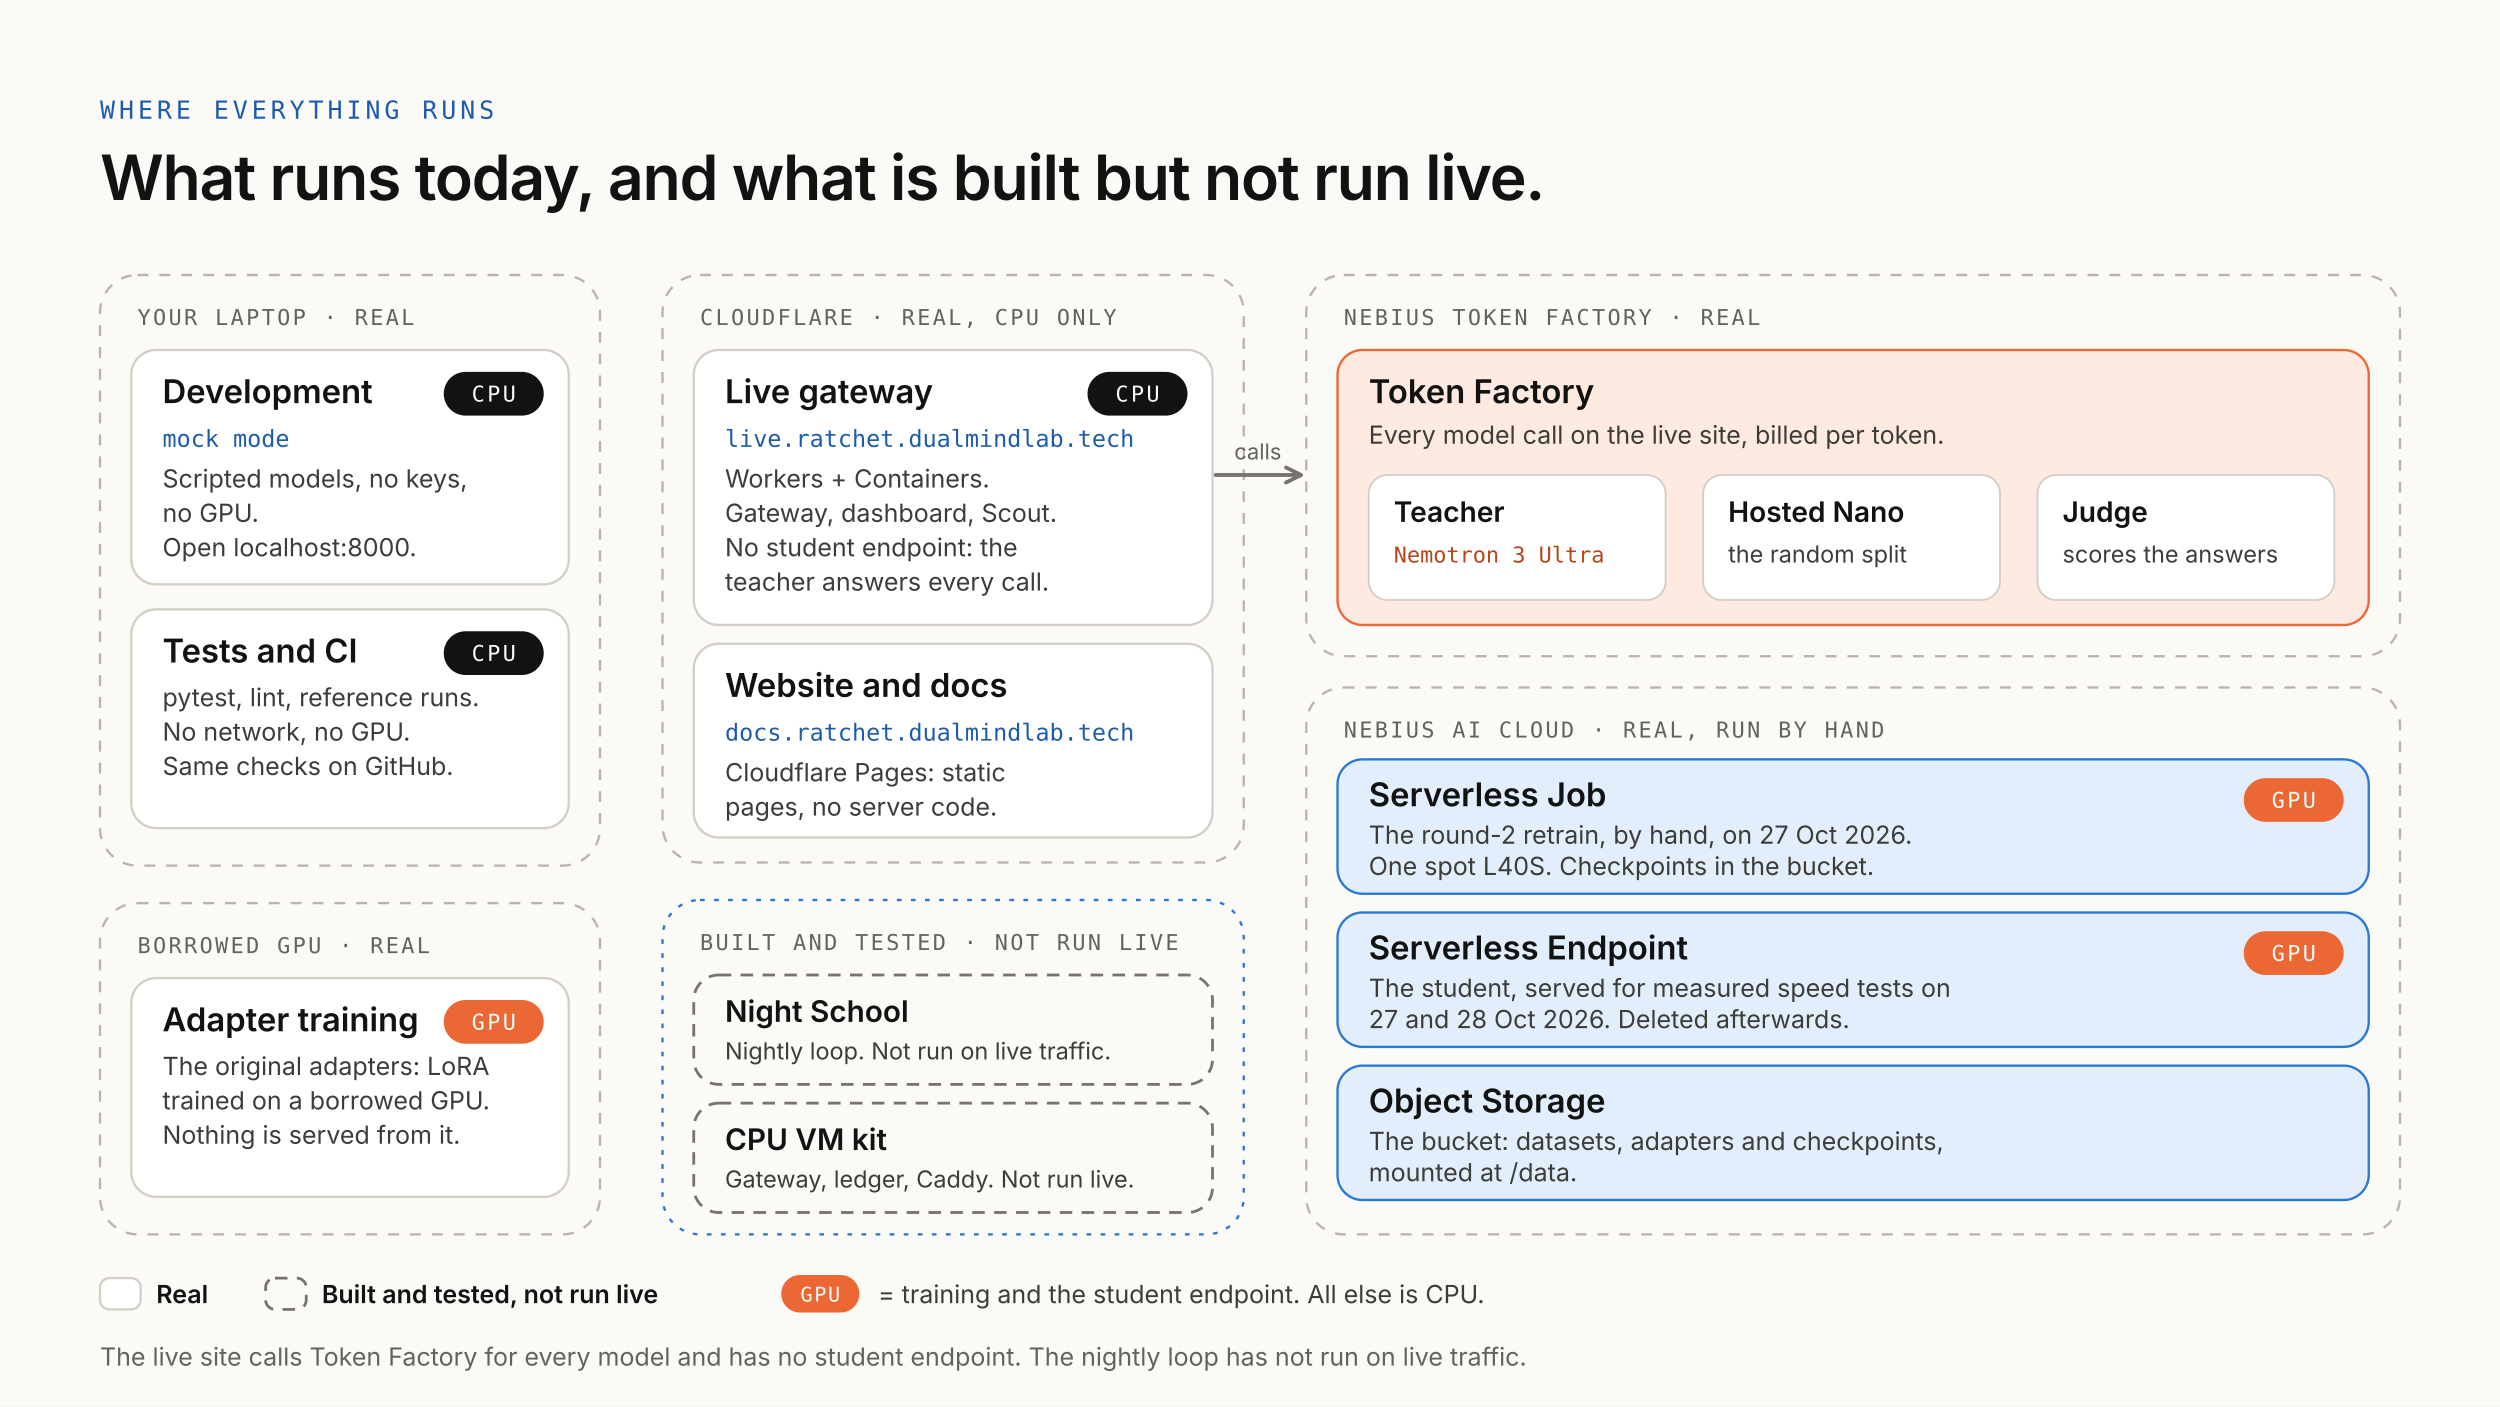
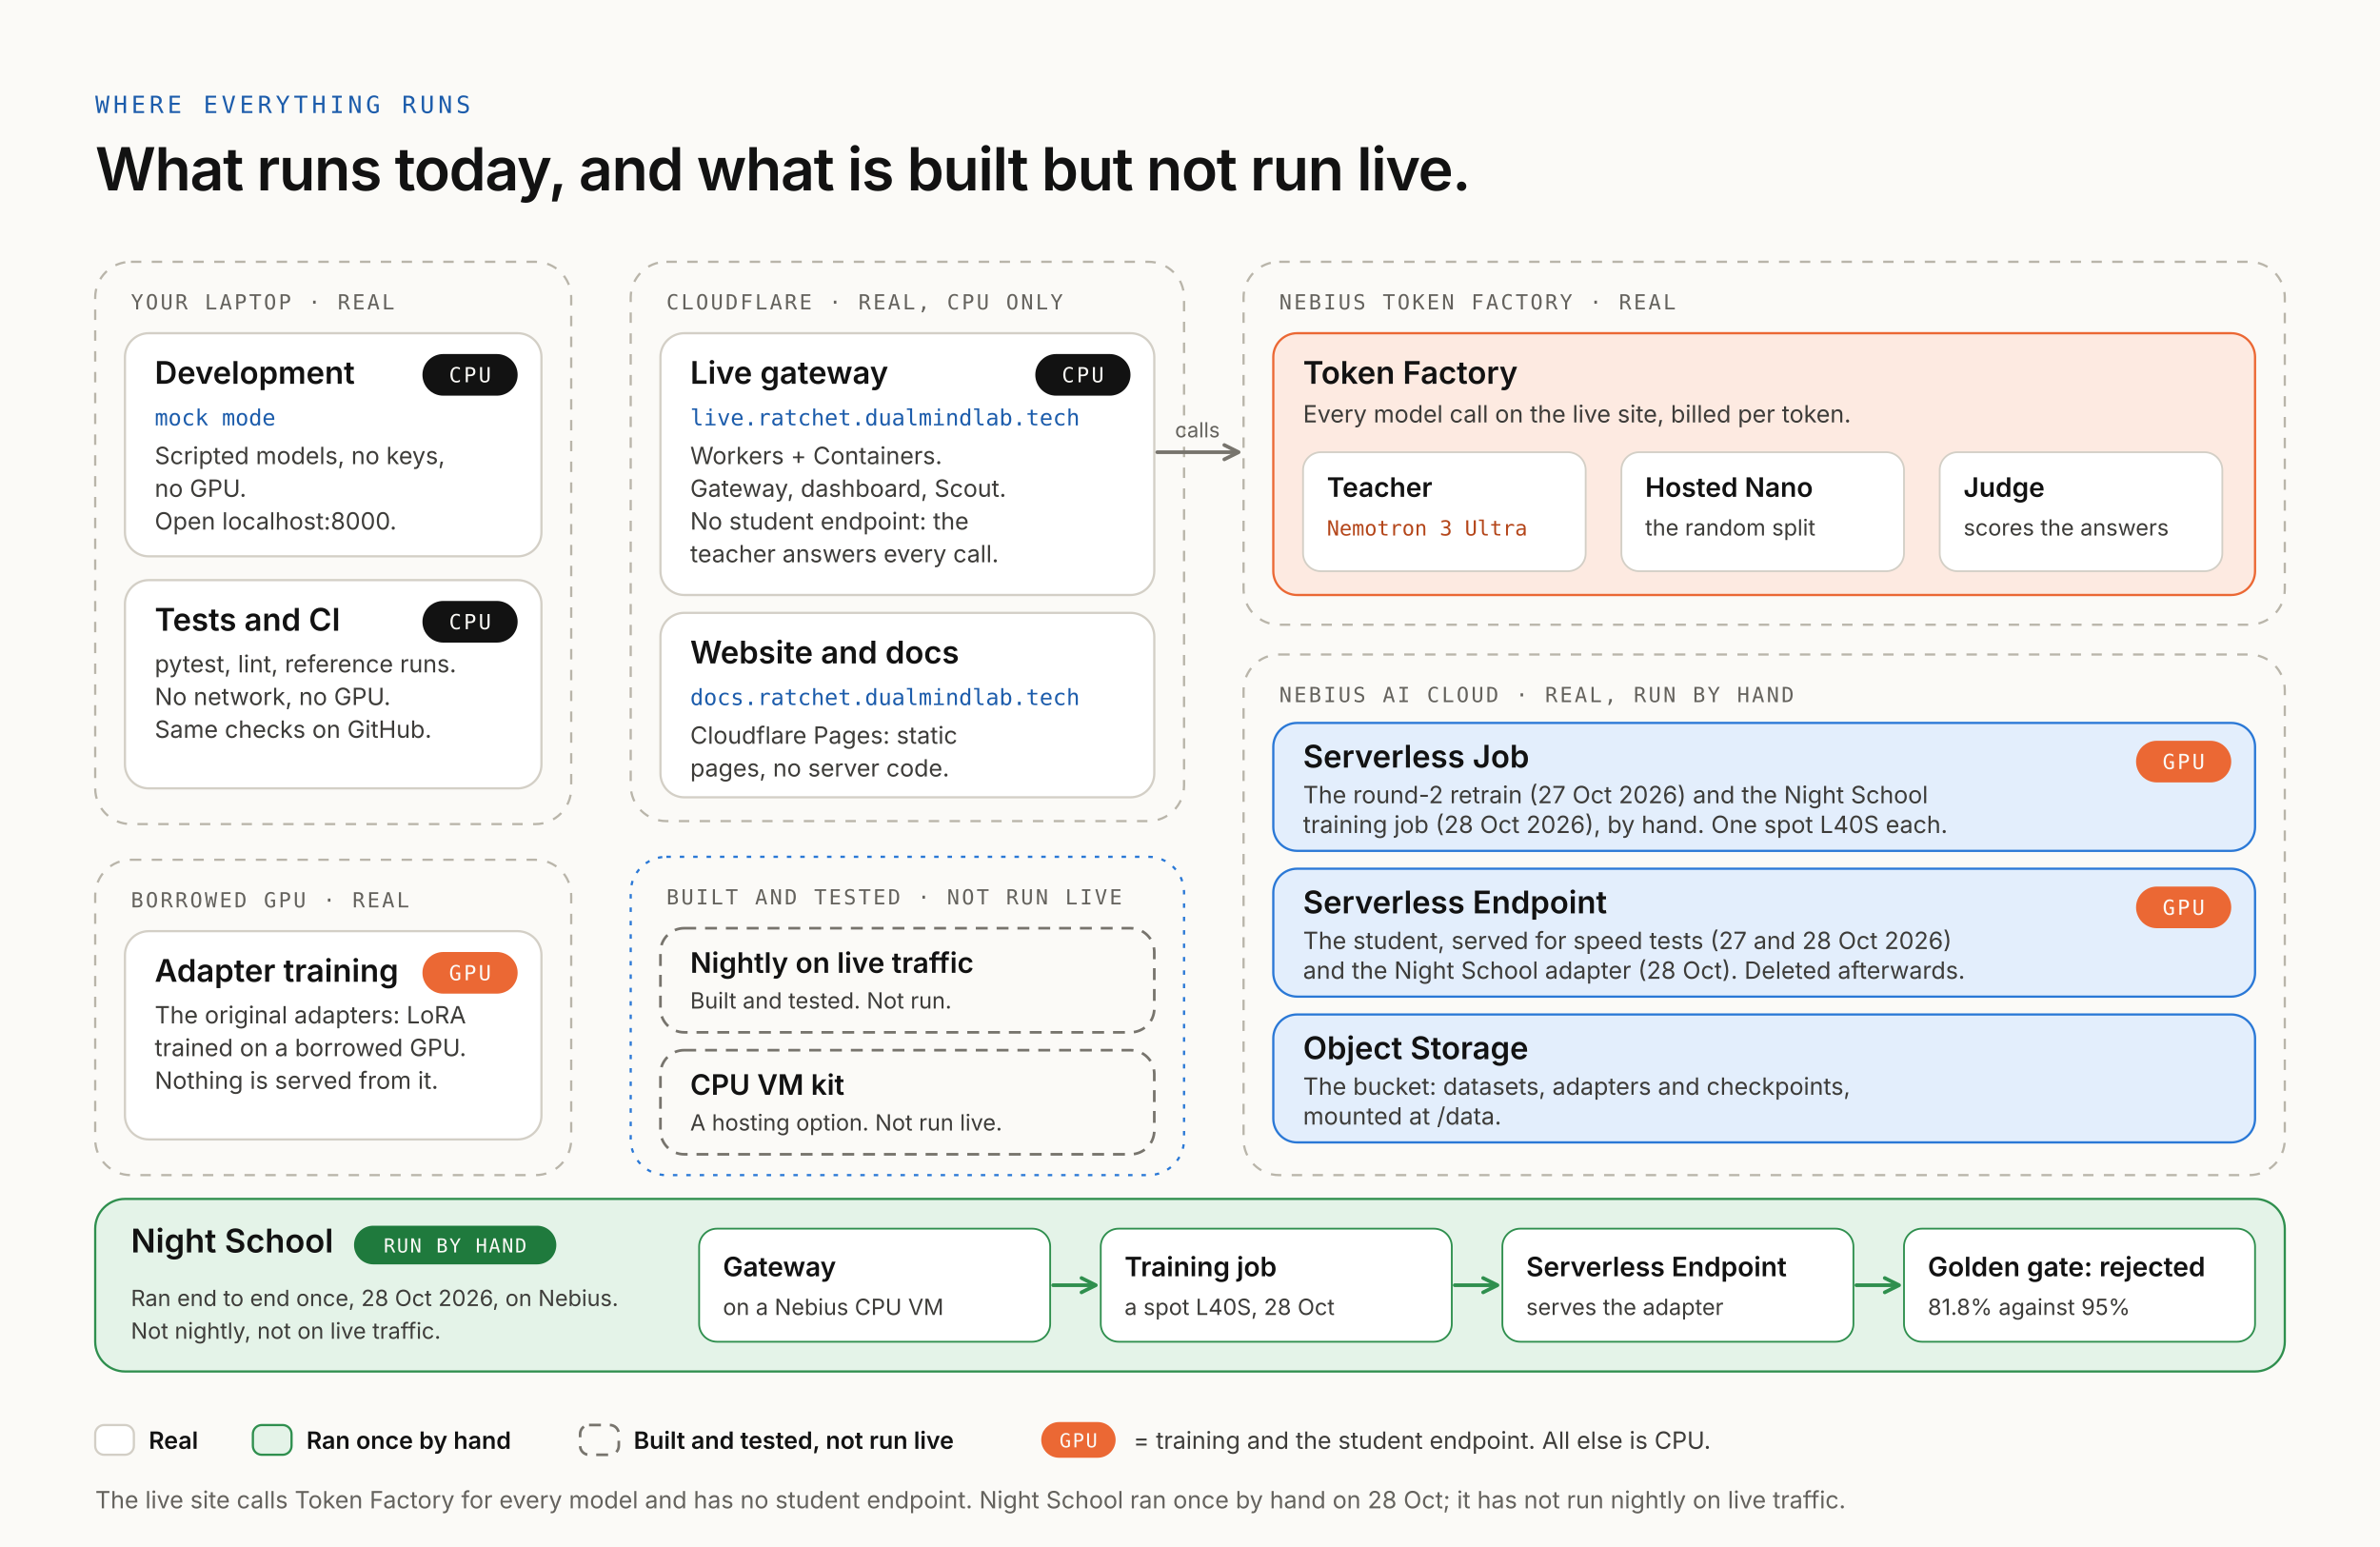
- <svg xmlns="http://www.w3.org/2000/svg" width="1600" height="900" viewBox="0 0 1600 900" role="img" aria-labelledby="wir-t wir-d" font-family="'Inter', system-ui, sans-serif">
+ <svg xmlns="http://www.w3.org/2000/svg" width="1600" height="1040" viewBox="0 0 1600 1040" role="img" aria-labelledby="wir-t wir-d" font-family="'Inter', system-ui, sans-serif">
  <defs>
    <marker id="ah" viewBox="0 0 10 10" refX="8" refY="5" markerWidth="5.5" markerHeight="5.5" orient="auto">
      <path d="M1.5 1.5 L8.5 5 L1.5 8.5" fill="none" class="mk" stroke-width="1.8" stroke-linecap="round" stroke-linejoin="round" />
+     </marker>
+     <marker id="ag" viewBox="0 0 10 10" refX="8" refY="5" markerWidth="5.5" markerHeight="5.5" orient="auto">
+       <path d="M1.5 1.5 L8.5 5 L1.5 8.5" fill="none" class="mkg" stroke-width="1.8" stroke-linecap="round" stroke-linejoin="round" />
    </marker>
    <marker id="ab" viewBox="0 0 10 10" refX="8" refY="5" markerWidth="5" markerHeight="5" orient="auto">
      <path d="M1.5 1.5 L8.5 5 L1.5 8.5" fill="none" class="mkb" stroke-width="1.8" stroke-linecap="round" stroke-linejoin="round" />
    </marker>
  </defs>
  <style>
    .bg{fill:#fbfaf7}
    .card{fill:#ffffff;stroke:#d3cfc6;stroke-width:1.5}
    .cardS{fill:#e3eefc;stroke:#2a78d6;stroke-width:1.5}
    .cardT{fill:#fdeae1;stroke:#eb6834;stroke-width:1.5}
    .inner{fill:#ffffff;stroke:#d3cfc6;stroke-width:1.2}
    .chip{fill:#f7f6f2;stroke:#d3cfc6;stroke-width:1.2}
    .chipS{fill:#e3eefc;stroke:#2a78d6;stroke-width:1.5}
    .grp{fill:none;stroke:#b9b5aa;stroke-width:1.5;stroke-dasharray:7 7}
    .ar{fill:none;stroke:#77746d;stroke-width:2.5;stroke-linecap:round}
    .arb{fill:none;stroke:#2a78d6;stroke-width:3.5;stroke-linecap:round}
    .mk{stroke:#77746d}
    .mkb{stroke:#2a78d6}
    .t{fill:#121212}
    .t2{fill:#3d3c39}
    .m{fill:#64625d}
    .bi{fill:#1c5cab}
    .ri{fill:#b4461a}
    .badge{fill:#121212}
    .badgeT{fill:#fbfaf7}
    .badgeB{fill:#2a78d6}
    .dot{fill:#b9b5aa}
    .rail{stroke:#d3cfc6;stroke-width:2}
    .bad{stroke:#c92a2a;fill:none;stroke-width:2.5;stroke-linecap:round;stroke-linejoin:round}
    .sw{fill:#2a78d6}
    .swT{fill:#eb6834}
    .planS{fill:#fbfaf7;stroke:#2a78d6;stroke-width:1.8;stroke-dasharray:8 6}
    .planC{fill:#fbfaf7;stroke:#77746d;stroke-width:1.8;stroke-dasharray:8 6}
    .arD{fill:none;stroke:#2a78d6;stroke-width:2.5;stroke-linecap:round;stroke-dasharray:3 7}
    .zoneD{fill:none;stroke:#2a78d6;stroke-width:1.5;stroke-dasharray:3 6}
    .pill{fill:#121212}
    .pillT{fill:#fbfaf7}
    .pillG{fill:#eb6834}
+     .cardG{fill:#e4f3e8;stroke:#2f8f4e;stroke-width:1.5}
+     .chipG{fill:#ffffff;stroke:#2f8f4e;stroke-width:1.2}
+     .arG{fill:none;stroke:#2f8f4e;stroke-width:2.5;stroke-linecap:round}
+     .mkg{stroke:#2f8f4e}
+     .pillR{fill:#1f7a3d}
+     .gi{fill:#1f7a3d}
    .h{font-weight:600}
    .mo{font-family:'JetBrains Mono', ui-monospace, 'Cascadia Mono', Consolas, monospace;font-weight:500}
    @media (prefers-color-scheme: dark){
    /*dark:start*/
    .bg{fill:#0b0b0c}
    .card{fill:#141416;stroke:#34343a}
    .cardS{fill:#192433;stroke:#3987e5}
    .cardT{fill:#331f19;stroke:#d95926}
    .inner{fill:#1a1a1d;stroke:#34343a}
    .chip{fill:#1a1a1d;stroke:#34343a}
    .chipS{fill:#192433;stroke:#3987e5}
    .grp{stroke:#4a4a52}
    .ar{stroke:#8f8e87}
    .arb{stroke:#3987e5}
    .mk{stroke:#8f8e87}
    .mkb{stroke:#3987e5}
    .t{fill:#f2f1ec}
    .t2{fill:#d6d5cf}
    .m{fill:#a4a39c}
    .bi{fill:#86b6ef}
    .ri{fill:#f29a72}
    .badge{fill:#f2f1ec}
    .badgeT{fill:#0b0b0c}
    .badgeB{fill:#3987e5}
    .dot{fill:#4a4a52}
    .rail{stroke:#34343a}
    .bad{stroke:#ff6b6b}
    .sw{fill:#3987e5}
    .swT{fill:#d95926}
    .planS{fill:#0b0b0c;stroke:#3987e5}
    .planC{fill:#0b0b0c;stroke:#8f8e87}
    .arD{stroke:#3987e5}
    .zoneD{stroke:#3987e5}
    .pill{fill:#f2f1ec}
    .pillT{fill:#0b0b0c}
    .pillG{fill:#d95926}
+     .cardG{fill:#14271b;stroke:#3fae66}
+     .chipG{fill:#1a1a1d;stroke:#3fae66}
+     .arG{stroke:#3fae66}
+     .mkg{stroke:#3fae66}
+     .pillR{fill:#3fae66}
+     .gi{fill:#7fd6a0}
    /*dark:end*/
    }
  </style>
-   <rect class="bg" width="1600" height="900" />
+   <rect class="bg" width="1600" height="1040" />
  <text x="64" y="76" class="mo bi" font-size="16" letter-spacing="2.5">WHERE EVERYTHING RUNS</text>
  <text x="64" y="128" class="t h" font-size="40" letter-spacing="-0.8">What runs today, and what is built but not run live.</text>
  <rect class="grp" x="64" y="176" width="320" height="378" rx="24" />
  <text x="88" y="208" class="mo m" font-size="14" letter-spacing="1.5">YOUR LAPTOP · REAL</text>
  <rect class="card" x="84" y="224" width="280" height="150" rx="16" />
  <text x="104" y="258" class="t h" font-size="21">Development</text>
  <rect class="pill" x="284" y="238" width="64" height="28" rx="14" />
  <text x="316.0" y="257" class="pillT mo" font-size="14" text-anchor="middle" letter-spacing="1.5" fill="#fff">CPU</text>
  <text x="104" y="286" class="mo bi" font-size="15">mock mode</text>
  <text x="104" y="312" class="t2" font-size="16">Scripted models, no keys,</text>
  <text x="104" y="334" class="t2" font-size="16">no GPU.</text>
  <text x="104" y="356" class="t2" font-size="16">Open localhost:8000.</text>
  <rect class="card" x="84" y="390" width="280" height="140" rx="16" />
  <text x="104" y="424" class="t h" font-size="21">Tests and CI</text>
  <rect class="pill" x="284" y="404" width="64" height="28" rx="14" />
  <text x="316.0" y="423" class="pillT mo" font-size="14" text-anchor="middle" letter-spacing="1.5" fill="#fff">CPU</text>
  <text x="104" y="452" class="t2" font-size="16">pytest, lint, reference runs.</text>
  <text x="104" y="474" class="t2" font-size="16">No network, no GPU.</text>
  <text x="104" y="496" class="t2" font-size="16">Same checks on GitHub.</text>
  <rect class="grp" x="64" y="578" width="320" height="212" rx="24" />
  <text x="88" y="610" class="mo m" font-size="14" letter-spacing="1.5">BORROWED GPU · REAL</text>
  <rect class="card" x="84" y="626" width="280" height="140" rx="16" />
  <text x="104" y="660" class="t h" font-size="21">Adapter training</text>
  <rect class="pillG" x="284" y="640" width="64" height="28" rx="14" />
  <text x="316.0" y="659" class="pillT mo" font-size="14" text-anchor="middle" letter-spacing="1.5" fill="#fff">GPU</text>
  <text x="104" y="688" class="t2" font-size="16">The original adapters: LoRA</text>
  <text x="104" y="710" class="t2" font-size="16">trained on a borrowed GPU.</text>
  <text x="104" y="732" class="t2" font-size="16">Nothing is served from it.</text>
  <rect class="grp" x="424" y="176" width="372" height="376" rx="24" />
  <text x="448" y="208" class="mo m" font-size="14" letter-spacing="1.5">CLOUDFLARE · REAL, CPU ONLY</text>
  <rect class="card" x="444" y="224" width="332" height="176" rx="16" />
  <text x="464" y="258" class="t h" font-size="21">Live gateway</text>
  <rect class="pill" x="696" y="238" width="64" height="28" rx="14" />
  <text x="728.0" y="257" class="pillT mo" font-size="14" text-anchor="middle" letter-spacing="1.5" fill="#fff">CPU</text>
  <text x="464" y="286" class="mo bi" font-size="15">live.ratchet.dualmindlab.tech</text>
  <text x="464" y="312" class="t2" font-size="16">Workers + Containers.</text>
  <text x="464" y="334" class="t2" font-size="16">Gateway, dashboard, Scout.</text>
  <text x="464" y="356" class="t2" font-size="16">No student endpoint: the</text>
  <text x="464" y="378" class="t2" font-size="16">teacher answers every call.</text>
  <rect class="card" x="444" y="412" width="332" height="124" rx="16" />
  <text x="464" y="446" class="t h" font-size="21">Website and docs</text>
  <text x="464" y="474" class="mo bi" font-size="15">docs.ratchet.dualmindlab.tech</text>
  <text x="464" y="500" class="t2" font-size="16">Cloudflare Pages: static</text>
  <text x="464" y="522" class="t2" font-size="16">pages, no server code.</text>
  <rect class="zoneD" x="424" y="576" width="372" height="214" rx="24" />
  <text x="448" y="608" class="mo m" font-size="14" letter-spacing="1.5">BUILT AND TESTED · NOT RUN LIVE</text>
  <rect class="planC" x="444" y="624" width="332" height="70" rx="16" />
-   <text x="464" y="654" class="t h" font-size="19">Night School</text>
-   <text x="464" y="678" class="t2" font-size="15">Nightly loop. Not run on live traffic.</text>
+   <text x="464" y="654" class="t h" font-size="19">Nightly on live traffic</text>
+   <text x="464" y="678" class="t2" font-size="15">Built and tested. Not run.</text>
  <rect class="planC" x="444" y="706" width="332" height="70" rx="16" />
  <text x="464" y="736" class="t h" font-size="19">CPU VM kit</text>
-   <text x="464" y="760" class="t2" font-size="15">Gateway, ledger, Caddy. Not run live.</text>
+   <text x="464" y="760" class="t2" font-size="15">A hosting option. Not run live.</text>
  <rect class="grp" x="836" y="176" width="700" height="244" rx="24" />
  <text x="860" y="208" class="mo m" font-size="14" letter-spacing="1.5">NEBIUS TOKEN FACTORY · REAL</text>
  <rect class="cardT" x="856" y="224" width="660" height="176" rx="16" />
  <text x="876" y="258" class="t h" font-size="21">Token Factory</text>
  <text x="876" y="284" class="t2" font-size="16">Every model call on the live site, billed per token.</text>
  <rect class="inner" x="876" y="304" width="190" height="80" rx="12" />
  <text x="892" y="334" class="t h" font-size="18">Teacher</text>
  <text x="892" y="360" class="mo ri" font-size="14">Nemotron 3 Ultra</text>
  <rect class="inner" x="1090" y="304" width="190" height="80" rx="12" />
  <text x="1106" y="334" class="t h" font-size="18">Hosted Nano</text>
  <text x="1106" y="360" class="t2" font-size="15">the random split</text>
  <rect class="inner" x="1304" y="304" width="190" height="80" rx="12" />
  <text x="1320" y="334" class="t h" font-size="18">Judge</text>
  <text x="1320" y="360" class="t2" font-size="15">scores the answers</text>
  <rect class="grp" x="836" y="440" width="700" height="350" rx="24" />
  <text x="860" y="472" class="mo m" font-size="14" letter-spacing="1.5">NEBIUS AI CLOUD · REAL, RUN BY HAND</text>
  <rect class="cardS" x="856" y="486" width="660" height="86" rx="16" />
  <text x="876" y="516" class="t h" font-size="21">Serverless Job</text>
  <rect class="pillG" x="1436" y="498" width="64" height="28" rx="14" />
  <text x="1468.0" y="517" class="pillT mo" font-size="14" text-anchor="middle" letter-spacing="1.5" fill="#fff">GPU</text>
-   <text x="876" y="540" class="t2" font-size="16">The round-2 retrain, by hand, on 27 Oct 2026.</text>
-   <text x="876" y="560" class="t2" font-size="16">One spot L40S. Checkpoints in the bucket.</text>
+   <text x="876" y="540" class="t2" font-size="16">The round-2 retrain (27 Oct 2026) and the Night School</text>
+   <text x="876" y="560" class="t2" font-size="16">training job (28 Oct 2026), by hand. One spot L40S each.</text>
  <rect class="cardS" x="856" y="584" width="660" height="86" rx="16" />
  <text x="876" y="614" class="t h" font-size="21">Serverless Endpoint</text>
  <rect class="pillG" x="1436" y="596" width="64" height="28" rx="14" />
  <text x="1468.0" y="615" class="pillT mo" font-size="14" text-anchor="middle" letter-spacing="1.5" fill="#fff">GPU</text>
-   <text x="876" y="638" class="t2" font-size="16">The student, served for measured speed tests on</text>
-   <text x="876" y="658" class="t2" font-size="16">27 and 28 Oct 2026. Deleted afterwards.</text>
+   <text x="876" y="638" class="t2" font-size="16">The student, served for speed tests (27 and 28 Oct 2026)</text>
+   <text x="876" y="658" class="t2" font-size="16">and the Night School adapter (28 Oct). Deleted afterwards.</text>
  <rect class="cardS" x="856" y="682" width="660" height="86" rx="16" />
  <text x="876" y="712" class="t h" font-size="21">Object Storage</text>
  <text x="876" y="736" class="t2" font-size="16">The bucket: datasets, adapters and checkpoints,</text>
  <text x="876" y="756" class="t2" font-size="16">mounted at /data.</text>
  <path class="ar" d="M778 304 H832" marker-end="url(#ah)" />
  <text x="805" y="294" class="m" font-size="14" text-anchor="middle">calls</text>
-   <rect class="card" x="64" y="818" width="26" height="20" rx="6" />
-   <text x="100" y="834" class="t h" font-size="16">Real</text>
-   <rect class="planC" x="170" y="818" width="26" height="20" rx="6" />
-   <text x="206" y="834" class="t h" font-size="16">Built and tested, not run live</text>
-   <rect class="pillG" x="500" y="816" width="50" height="24" rx="12" />
-   <text x="525" y="833" class="pillT mo" font-size="13" text-anchor="middle" letter-spacing="1" fill="#fff">GPU</text>
-   <text x="562" y="834" class="t2" font-size="16">= training and the student endpoint. All else is CPU.</text>
-   <text x="64" y="874" class="m" font-size="16">The live site calls Token Factory for every model and has no student endpoint. The nightly loop has not run on live traffic.</text>
+   <rect class="cardG" x="64" y="806" width="1472" height="116" rx="20" />
+   <text x="88" y="842" class="t h" font-size="22">Night School</text>
+   <rect class="pillR" x="238" y="824" width="136" height="26" rx="13" />
+   <text x="306" y="842" class="pillT mo" font-size="13" text-anchor="middle" letter-spacing="1" fill="#fff">RUN BY HAND</text>
+   <text x="88" y="878" class="t2" font-size="15">Ran end to end once, 28 Oct 2026, on Nebius.</text>
+   <text x="88" y="900" class="t2" font-size="15">Not nightly, not on live traffic.</text>
+   <rect class="chipG" x="470" y="826" width="236" height="76" rx="12" />
+   <text x="486" y="858" class="t h" font-size="18">Gateway</text>
+   <text x="486" y="884" class="t2" font-size="15">on a Nebius CPU VM</text>
+   <rect class="chipG" x="740" y="826" width="236" height="76" rx="12" />
+   <text x="756" y="858" class="t h" font-size="18">Training job</text>
+   <text x="756" y="884" class="t2" font-size="15">a spot L40S, 28 Oct</text>
+   <rect class="chipG" x="1010" y="826" width="236" height="76" rx="12" />
+   <text x="1026" y="858" class="t h" font-size="18">Serverless Endpoint</text>
+   <text x="1026" y="884" class="t2" font-size="15">serves the adapter</text>
+   <rect class="chipG" x="1280" y="826" width="236" height="76" rx="12" />
+   <text x="1296" y="858" class="t h" font-size="18">Golden gate: rejected</text>
+   <text x="1296" y="884" class="t2" font-size="15">81.8% against 95%</text>
+   <path class="arG" d="M708 864 H736" marker-end="url(#ag)" />
+   <path class="arG" d="M978 864 H1006" marker-end="url(#ag)" />
+   <path class="arG" d="M1248 864 H1276" marker-end="url(#ag)" />
+   <rect class="card" x="64" y="958" width="26" height="20" rx="6" />
+   <text x="100" y="974" class="t h" font-size="16">Real</text>
+   <rect class="cardG" x="170" y="958" width="26" height="20" rx="6" />
+   <text x="206" y="974" class="t h" font-size="16">Ran once by hand</text>
+   <rect class="planC" x="390" y="958" width="26" height="20" rx="6" />
+   <text x="426" y="974" class="t h" font-size="16">Built and tested, not run live</text>
+   <rect class="pillG" x="700" y="956" width="50" height="24" rx="12" />
+   <text x="725" y="973" class="pillT mo" font-size="13" text-anchor="middle" letter-spacing="1" fill="#fff">GPU</text>
+   <text x="762" y="974" class="t2" font-size="16">= training and the student endpoint. All else is CPU.</text>
+   <text x="64" y="1014" class="m" font-size="16">The live site calls Token Factory for every model and has no student endpoint. Night School ran once by hand on 28 Oct; it has not run nightly on live traffic.</text>
</svg>
